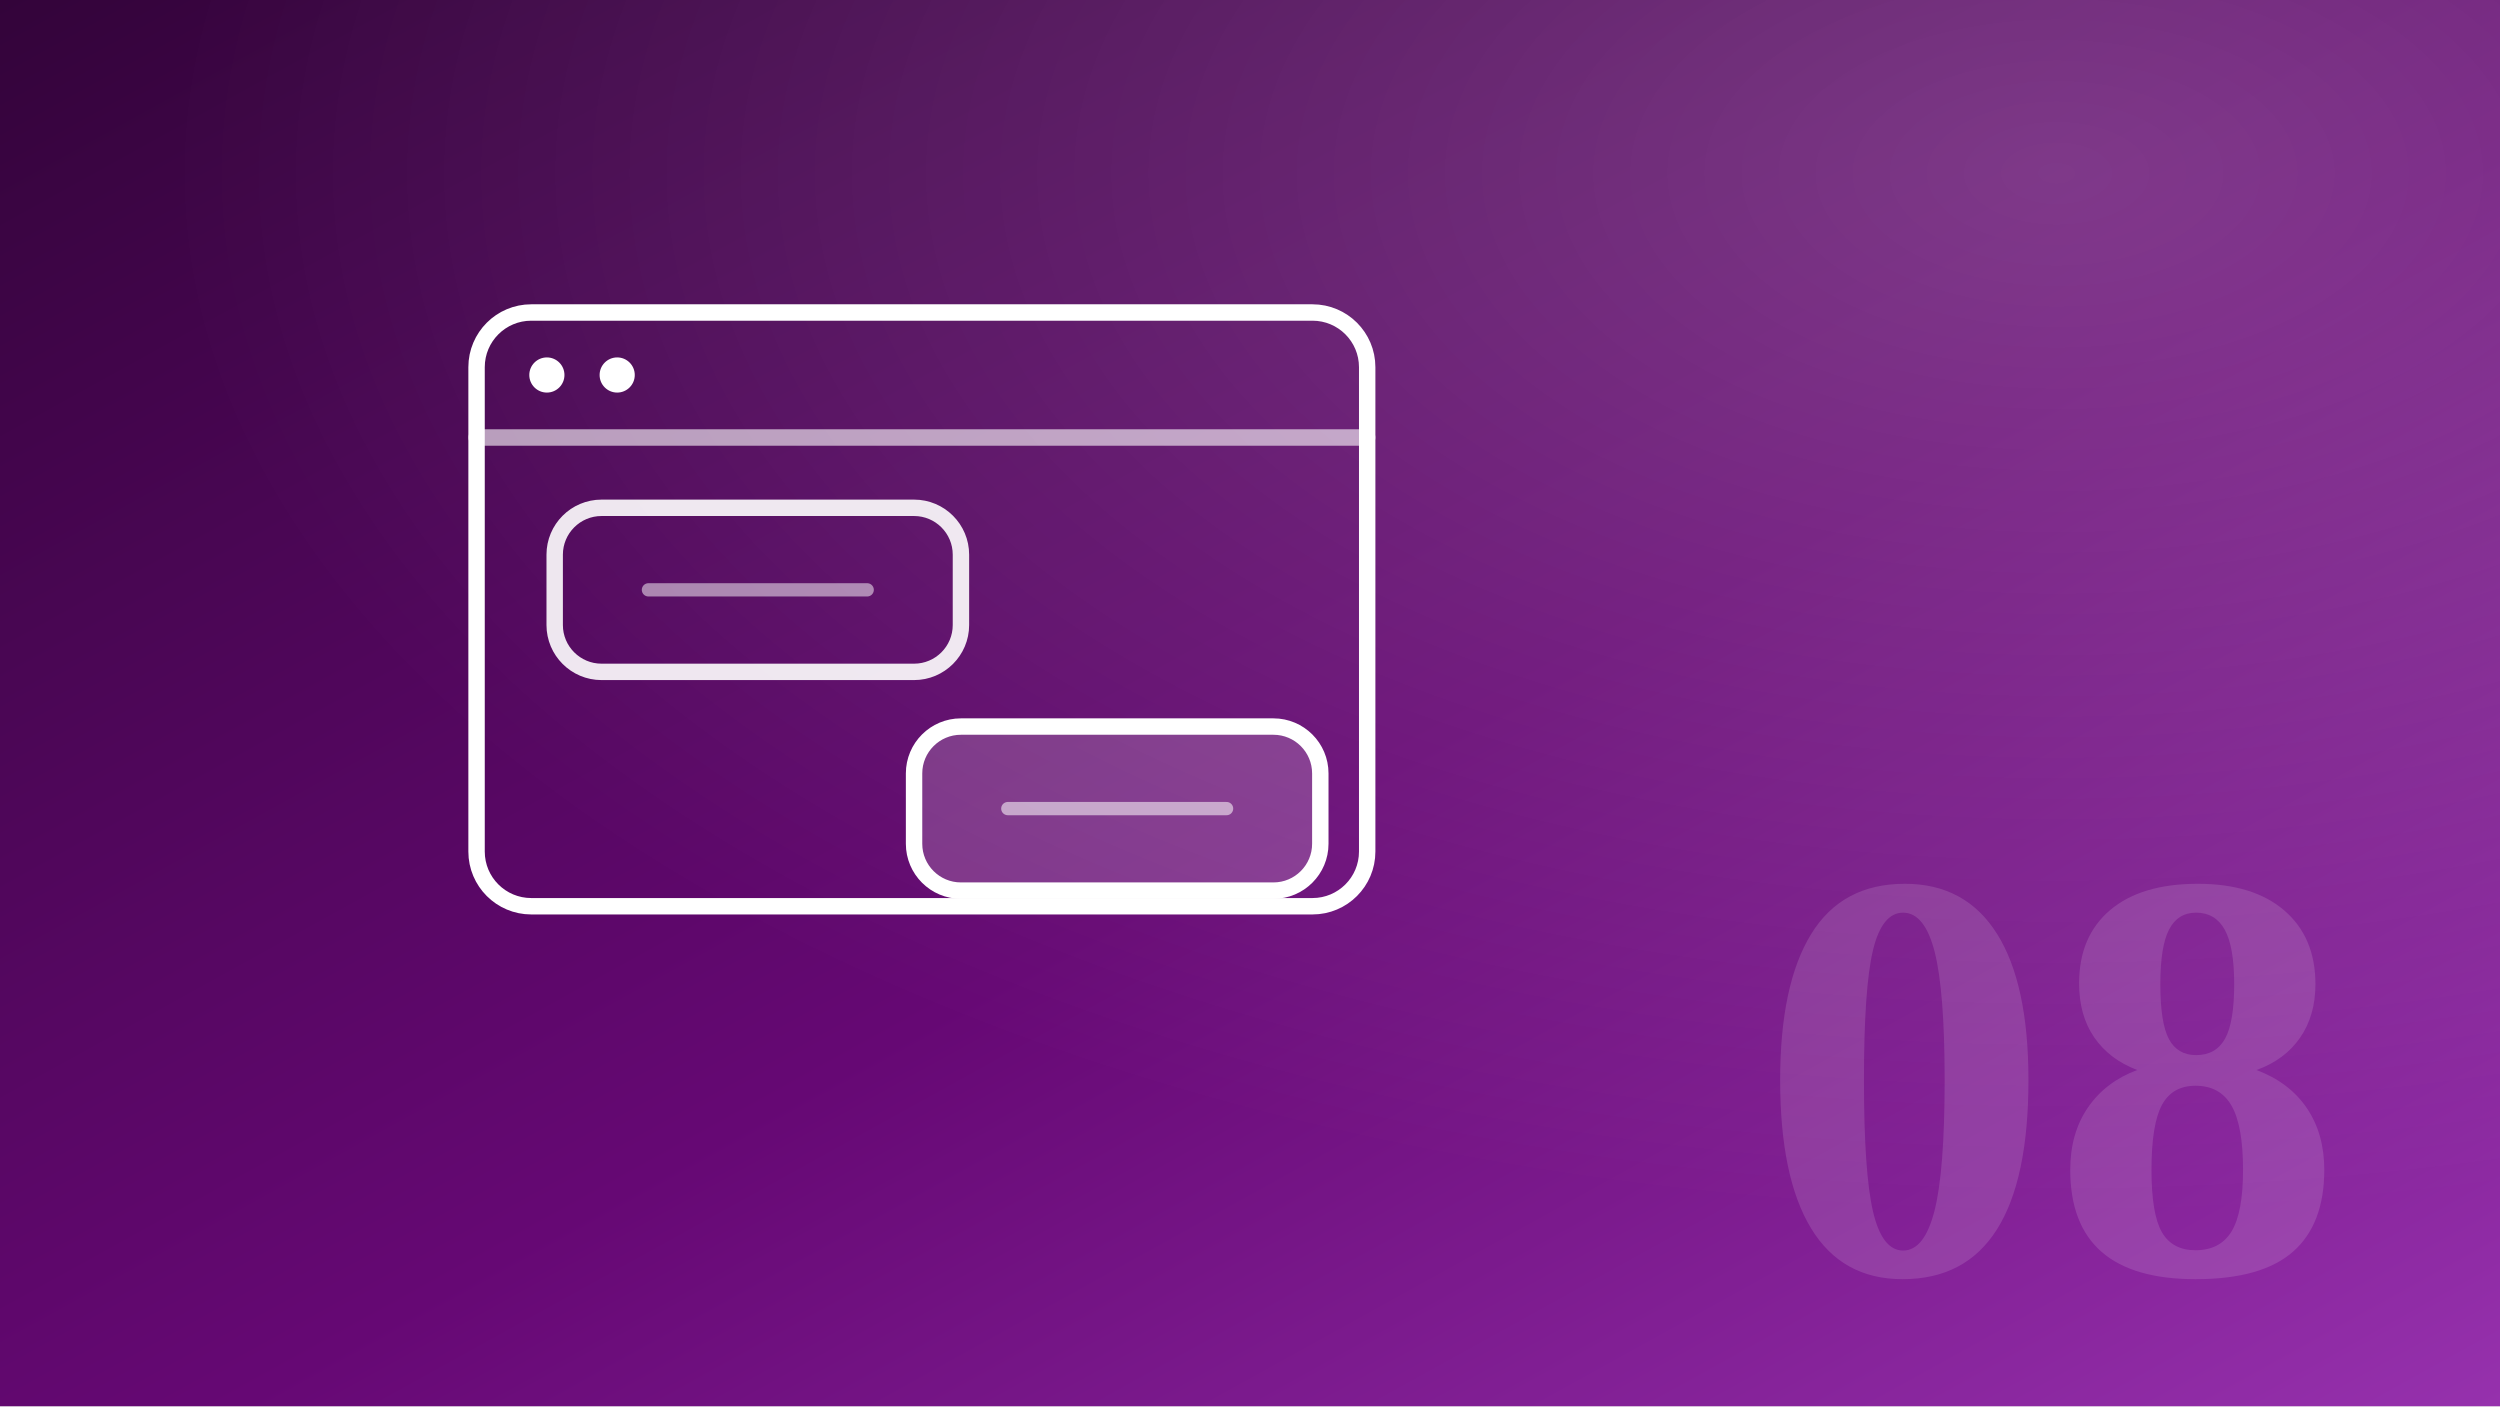
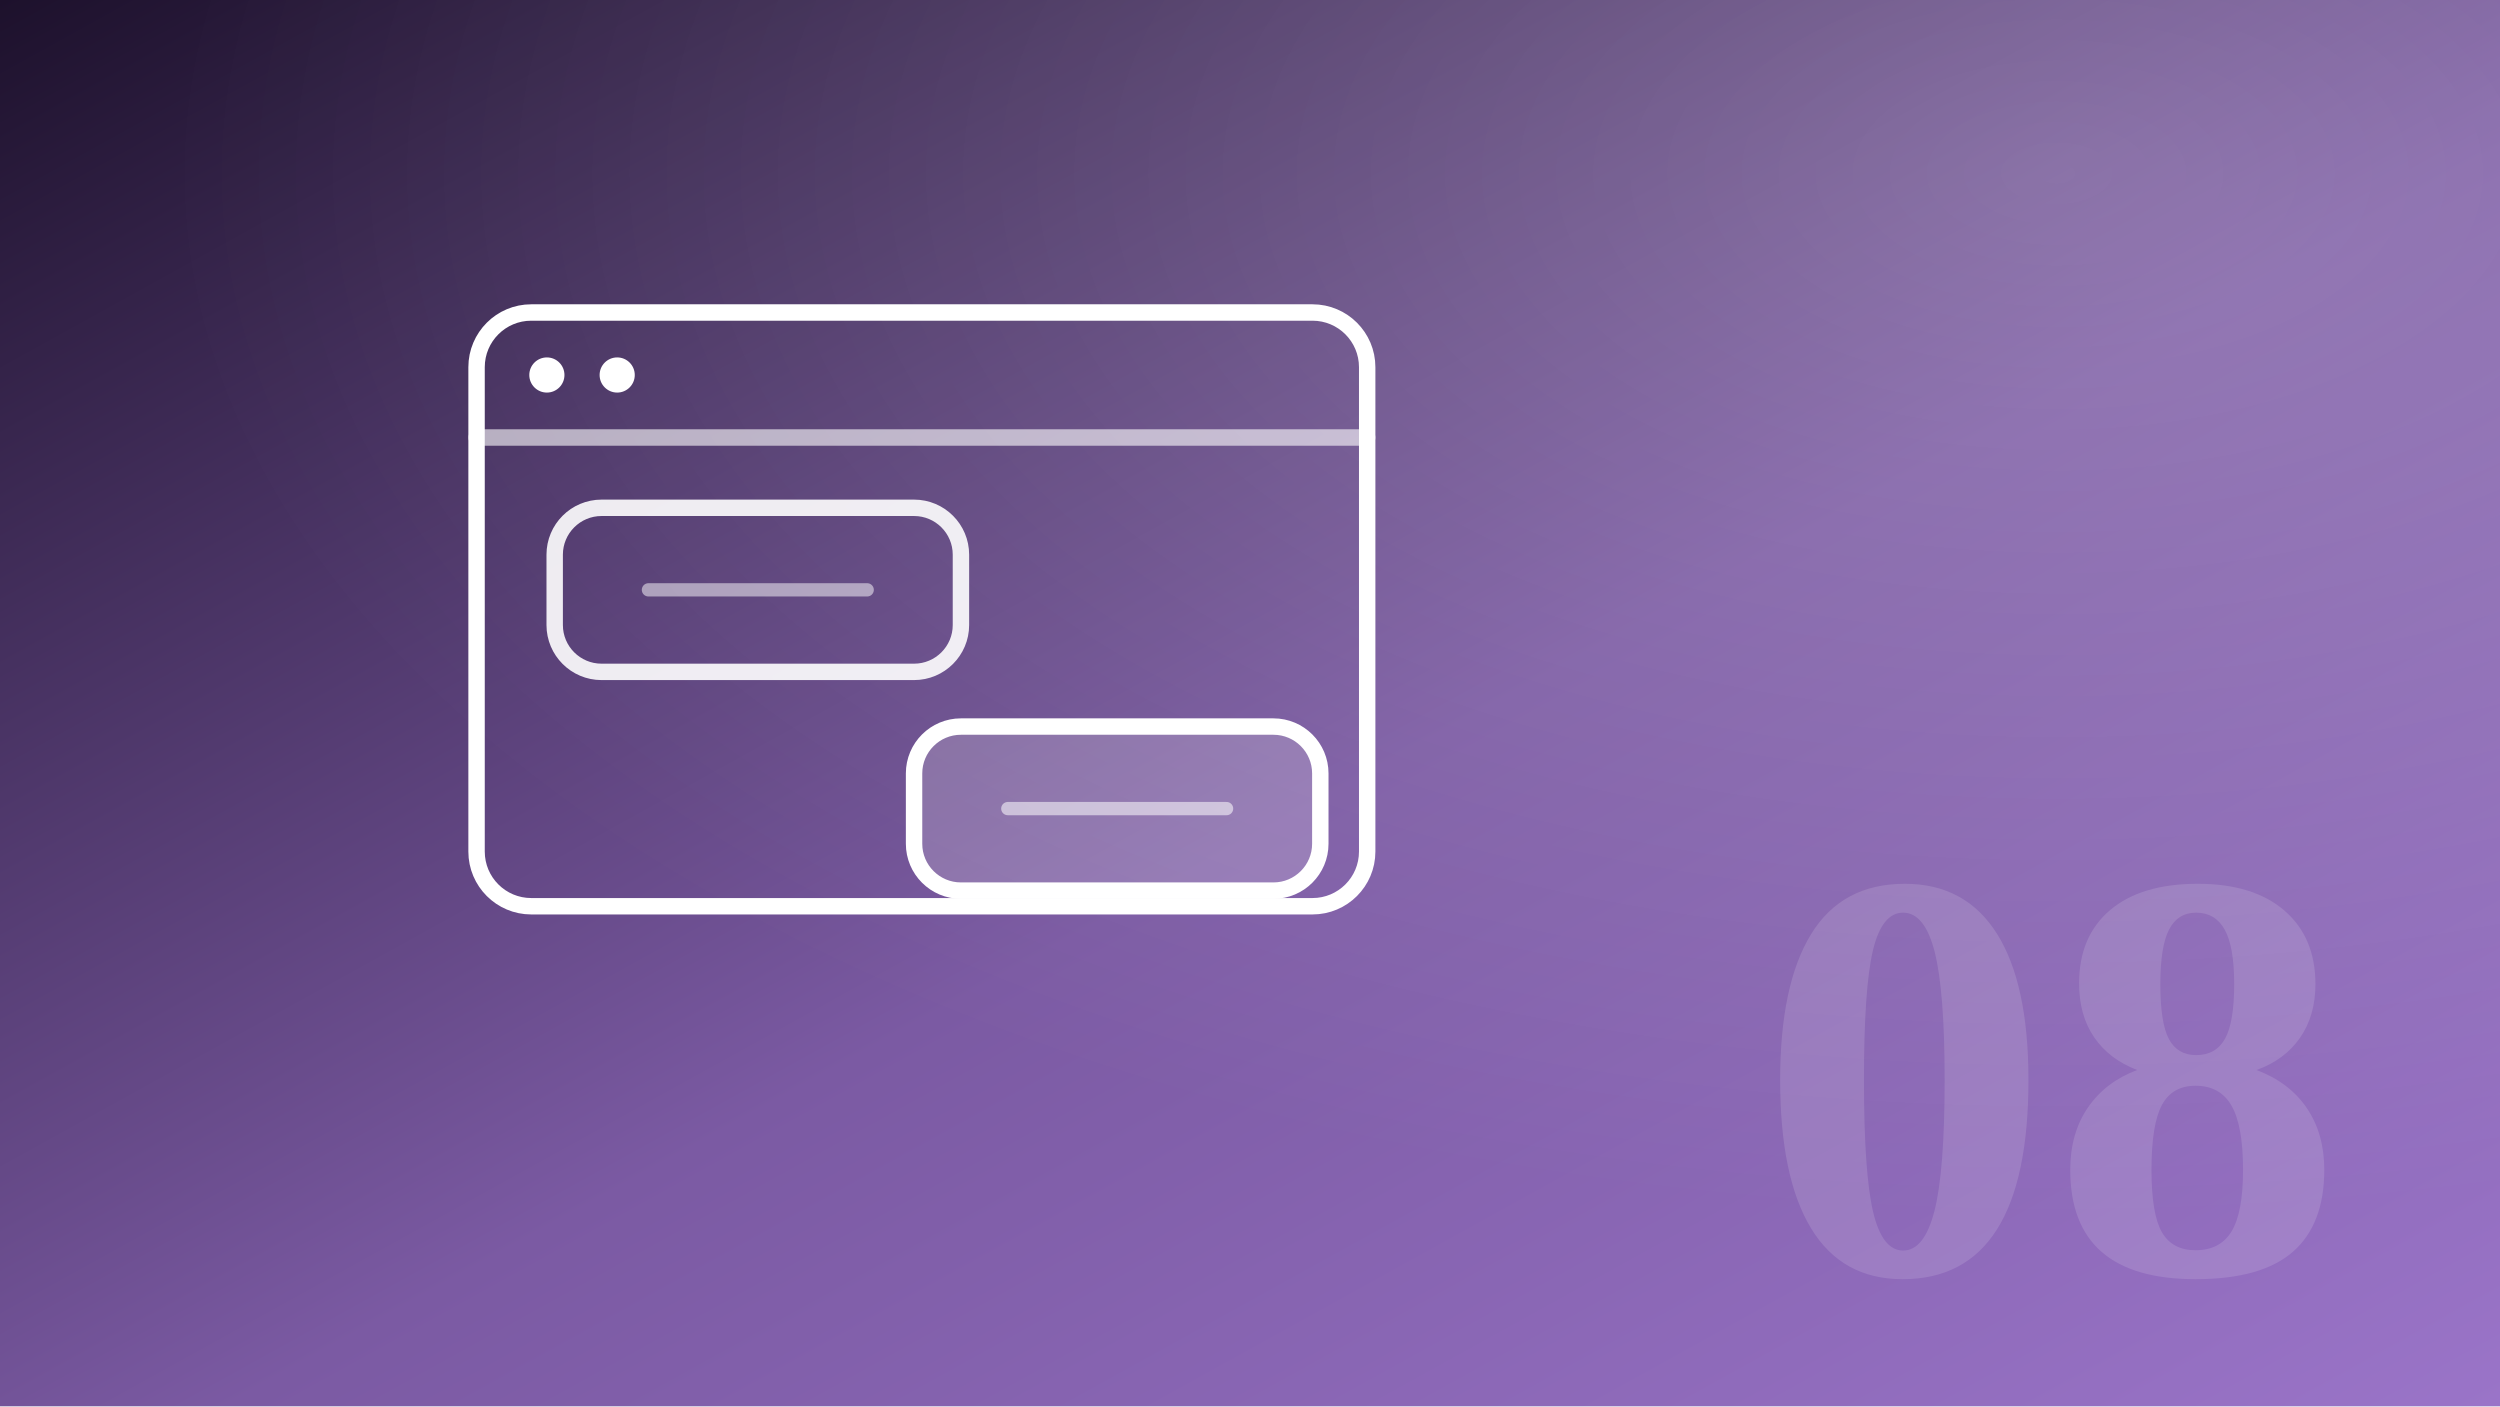
<svg xmlns="http://www.w3.org/2000/svg" viewBox="0 0 640 360" width="640" height="360" role="img" aria-label="浏览器与对话气泡">
  <defs>
    <linearGradient id="bg" x1="0" y1="0" x2="1" y2="1">
-       <stop offset="0%" stop-color="#33043a" />
-       <stop offset="55%" stop-color="#660874" />
-       <stop offset="100%" stop-color="#9631ad" />
+       <stop offset="0%" stop-color="#1d112c" />
+       <stop offset="55%" stop-color="#7b5aa3" />
+       <stop offset="100%" stop-color="#9a74c8" />
    </linearGradient>
    <radialGradient id="glow" cx="0.82" cy="0.12" r="0.75">
      <stop offset="0%" stop-color="#ffffff" stop-opacity="0.20" />
      <stop offset="100%" stop-color="#ffffff" stop-opacity="0" />
    </radialGradient>
  </defs>
  <rect width="640" height="360" fill="url(#bg)" />
  <rect width="640" height="360" fill="url(#glow)" />
  <text x="600" y="326" text-anchor="end" font-family="Georgia, 'Times New Roman', serif" font-size="150" font-weight="700" fill="#ffffff" fill-opacity="0.13">08</text>
  <g transform="translate(238,168)" fill="none" stroke="#ffffff" stroke-width="4.2" stroke-linecap="round" stroke-linejoin="round">
    <rect x="-116" y="-88" width="228" height="152" rx="14" />
    <line x1="-116" y1="-56" x2="112" y2="-56" stroke-opacity=".6" />
    <circle cx="-98" cy="-72" r="4.5" fill="#ffffff" stroke="none" />
    <circle cx="-80" cy="-72" r="4.5" fill="#ffffff" stroke="none" stroke-opacity=".6" />
    <rect x="-96" y="-38" width="104" height="42" rx="12" stroke-opacity=".9" />
    <path d="M-72 -17 h56" stroke-opacity=".5" stroke-width="3.4" />
    <rect x="-4" y="18" width="104" height="42" rx="12" fill="#ffffff" fill-opacity=".18" />
    <path d="M20 39 h56" stroke-opacity=".55" stroke-width="3.4" />
    <path d="M-96 -38 l0 -14 M-4 60 l0 14" stroke-opacity="0" />
  </g>
</svg>
